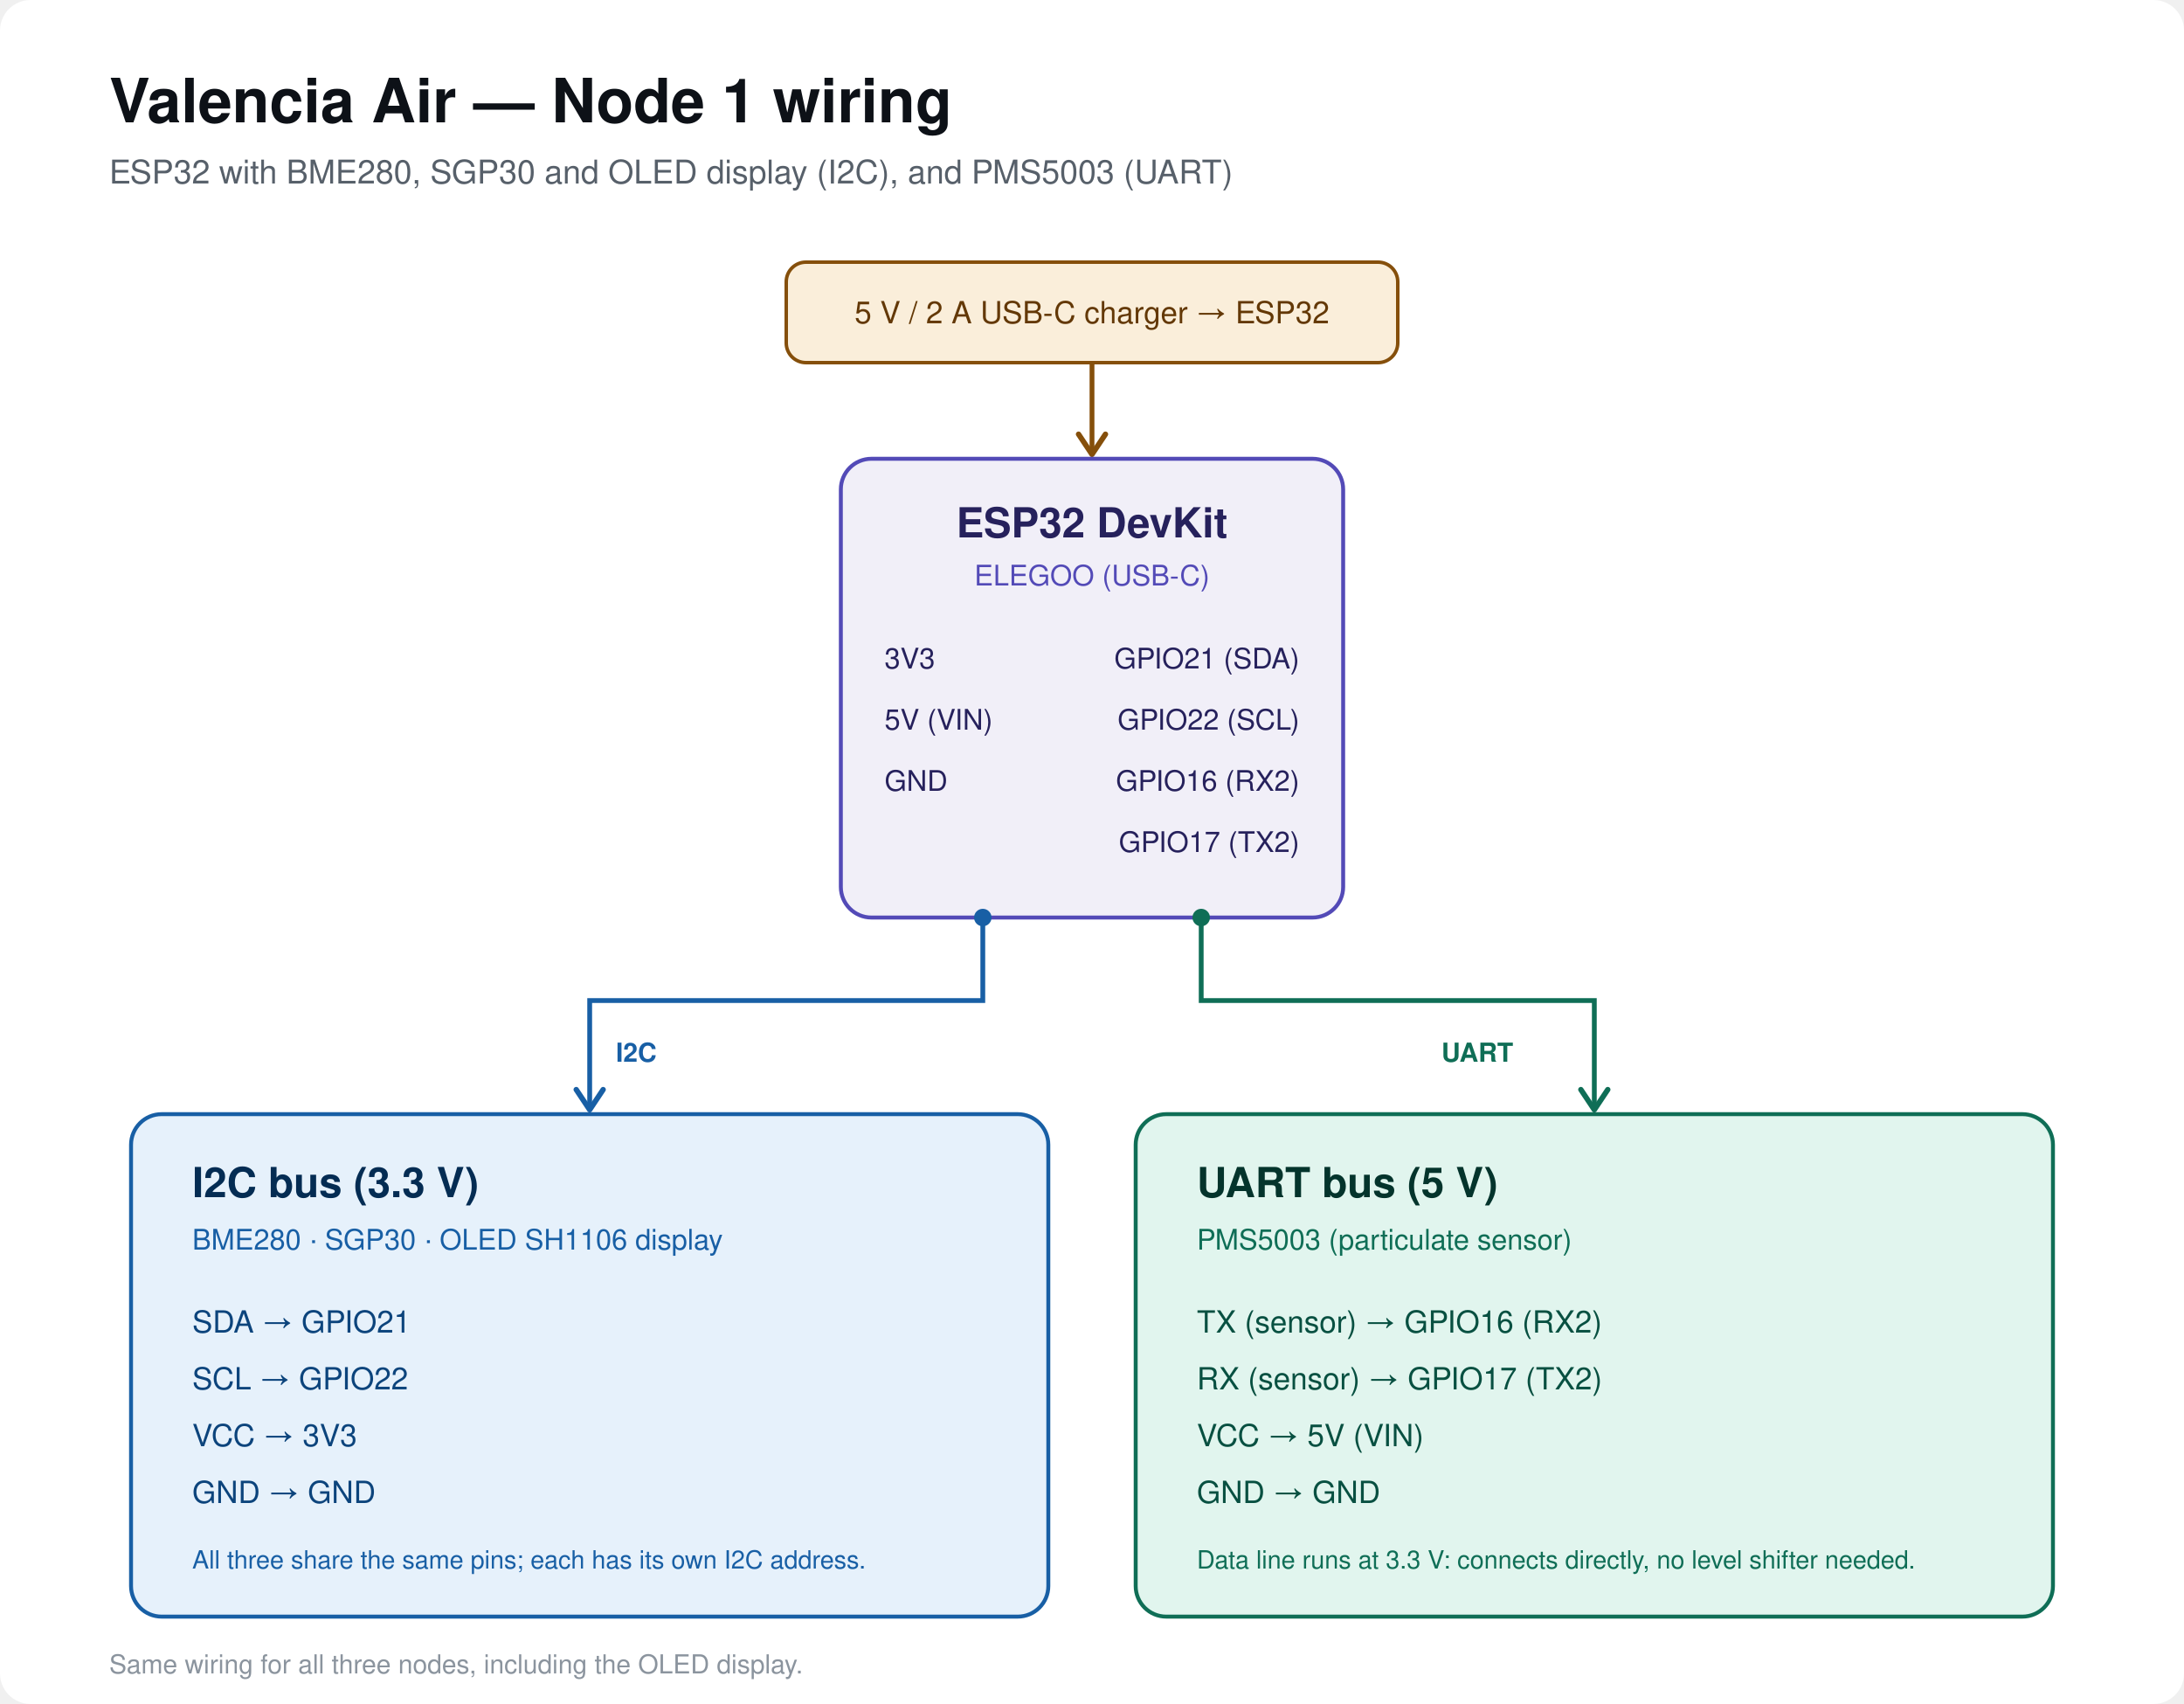
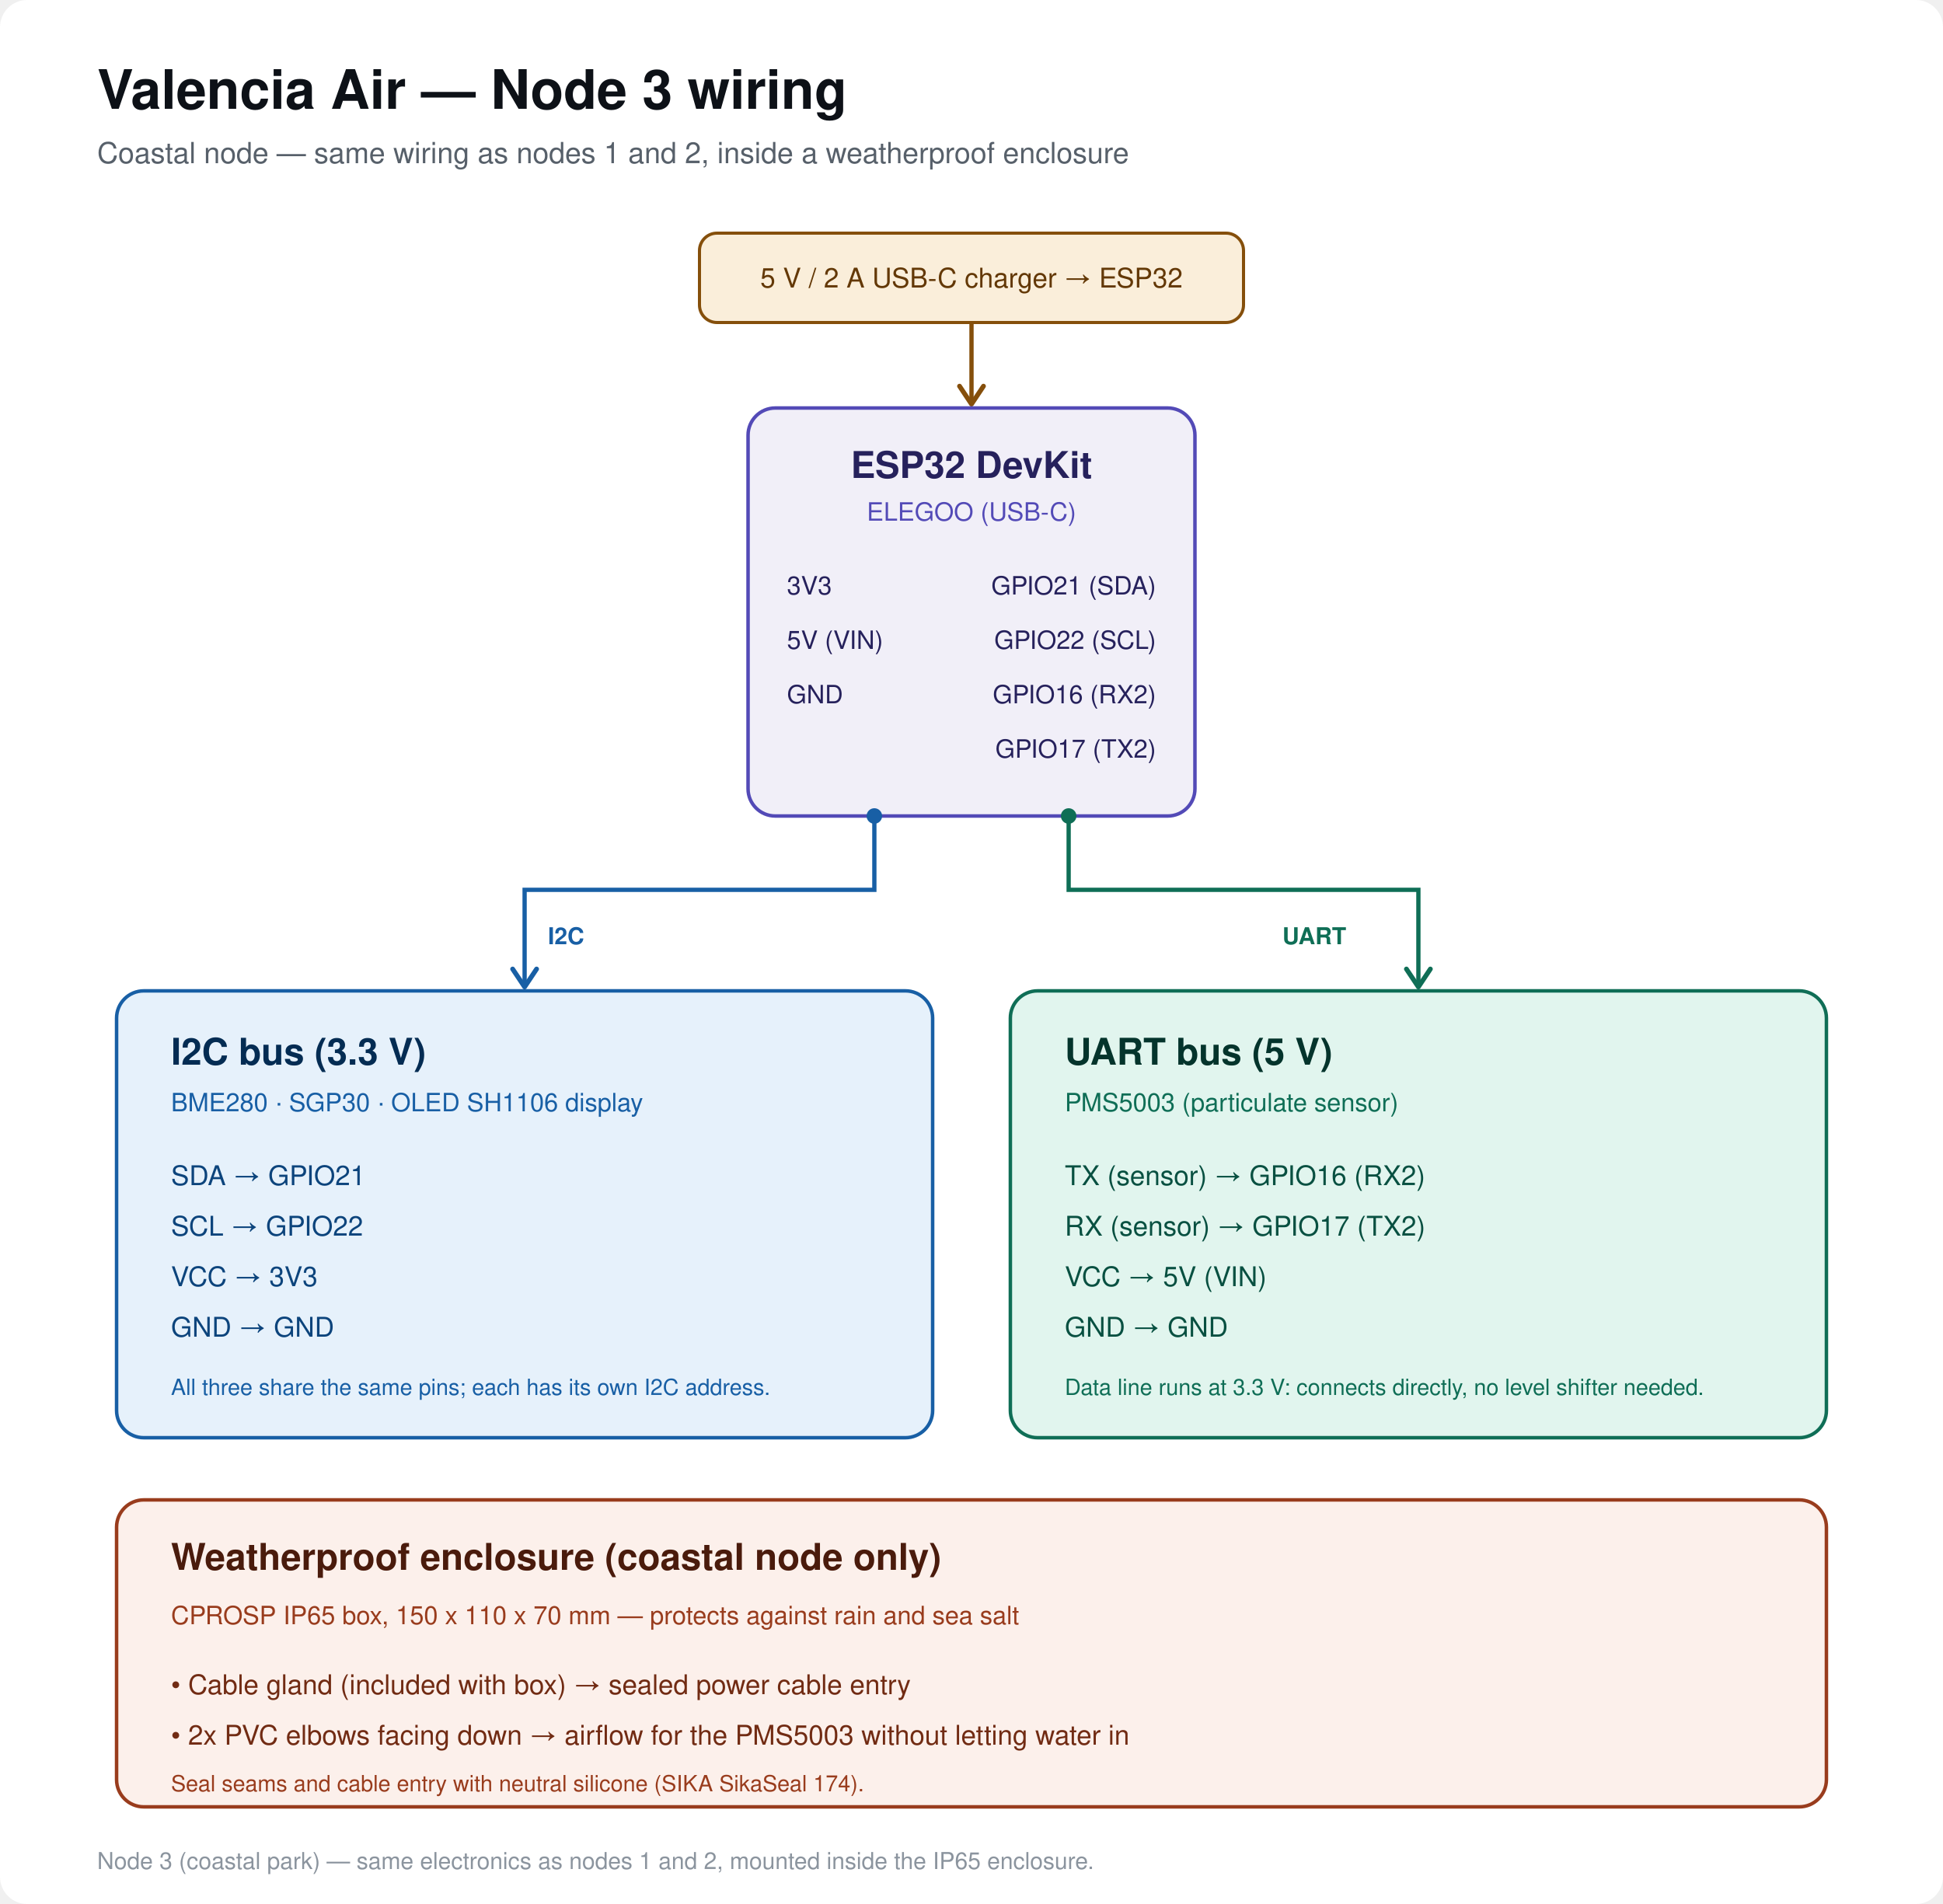
- <svg xmlns="http://www.w3.org/2000/svg" width="1000" height="780" viewBox="0 0 1000 780" font-family="Helvetica, Arial, sans-serif">
+ <svg xmlns="http://www.w3.org/2000/svg" width="1000" height="980" viewBox="0 0 1000 980" font-family="Helvetica, Arial, sans-serif">
  <defs>
    <marker id="punta" viewBox="0 0 10 10" refX="8" refY="5" markerWidth="7" markerHeight="7" orient="auto-start-reverse">
      <path d="M2 1 L8 5 L2 9" fill="none" stroke="context-stroke" stroke-width="1.6" stroke-linecap="round" stroke-linejoin="round" />
    </marker>
  </defs>
-   <rect x="0" y="0" width="1000" height="780" rx="14" fill="#ffffff" />
-   <text x="50" y="56" font-size="28" font-weight="bold" fill="#0d1117">Valencia Air — Node 1 wiring</text>
-   <text x="50" y="84" font-size="15" fill="#57606a">ESP32 with BME280, SGP30 and OLED display (I2C), and PMS5003 (UART)</text>
+   <rect x="0" y="0" width="1000" height="980" rx="14" fill="#ffffff" />
+   <text x="50" y="56" font-size="28" font-weight="bold" fill="#0d1117">Valencia Air — Node 3 wiring</text>
+   <text x="50" y="84" font-size="15" fill="#57606a">Coastal node — same wiring as nodes 1 and 2, inside a weatherproof enclosure</text>
  <rect x="360" y="120" width="280" height="46" rx="9" fill="#faeeda" stroke="#854f0b" stroke-width="1.6" />
  <text x="500" y="148" font-size="14" fill="#633806" text-anchor="middle">5 V / 2 A USB-C charger  →  ESP32</text>
  <line x1="500" y1="166" x2="500" y2="208" stroke="#854f0b" stroke-width="2.2" marker-end="url(#punta)" />
  <rect x="385" y="210" width="230" height="210" rx="14" fill="#f1eff8" stroke="#534ab7" stroke-width="1.8" />
  <text x="500" y="246" font-size="19" font-weight="bold" fill="#26215c" text-anchor="middle">ESP32 DevKit</text>
  <text x="500" y="268" font-size="13" fill="#534ab7" text-anchor="middle">ELEGOO (USB-C)</text>
  <text x="405" y="306" font-size="13" fill="#26215c">3V3</text>
  <text x="405" y="334" font-size="13" fill="#26215c">5V (VIN)</text>
  <text x="405" y="362" font-size="13" fill="#26215c">GND</text>
  <text x="595" y="306" font-size="13" fill="#26215c" text-anchor="end">GPIO21 (SDA)</text>
  <text x="595" y="334" font-size="13" fill="#26215c" text-anchor="end">GPIO22 (SCL)</text>
  <text x="595" y="362" font-size="13" fill="#26215c" text-anchor="end">GPIO16 (RX2)</text>
  <text x="595" y="390" font-size="13" fill="#26215c" text-anchor="end">GPIO17 (TX2)</text>
  <circle cx="450" cy="420" r="4" fill="#185fa5" />
  <path d="M450 420 L450 458 L270 458 L270 508" fill="none" stroke="#185fa5" stroke-width="2.2" marker-end="url(#punta)" />
  <text x="282" y="486" font-size="12" font-weight="bold" fill="#185fa5">I2C</text>
  <circle cx="550" cy="420" r="4" fill="#0f6e56" />
  <path d="M550 420 L550 458 L730 458 L730 508" fill="none" stroke="#0f6e56" stroke-width="2.2" marker-end="url(#punta)" />
  <text x="660" y="486" font-size="12" font-weight="bold" fill="#0f6e56">UART</text>
  <rect x="60" y="510" width="420" height="230" rx="14" fill="#e6f1fb" stroke="#185fa5" stroke-width="1.8" />
  <text x="88" y="548" font-size="19" font-weight="bold" fill="#042c53">I2C bus (3.3 V)</text>
  <text x="88" y="572" font-size="13" fill="#185fa5">BME280 · SGP30 · OLED SH1106 display</text>
  <text x="88" y="610" font-size="14" fill="#0c447c">SDA   →   GPIO21</text>
  <text x="88" y="636" font-size="14" fill="#0c447c">SCL   →   GPIO22</text>
  <text x="88" y="662" font-size="14" fill="#0c447c">VCC   →   3V3</text>
  <text x="88" y="688" font-size="14" fill="#0c447c">GND   →   GND</text>
  <text x="88" y="718" font-size="11.5" fill="#185fa5">All three share the same pins; each has its own I2C address.</text>
  <rect x="520" y="510" width="420" height="230" rx="14" fill="#e1f5ee" stroke="#0f6e56" stroke-width="1.8" />
  <text x="548" y="548" font-size="19" font-weight="bold" fill="#04342c">UART bus (5 V)</text>
  <text x="548" y="572" font-size="13" fill="#0f6e56">PMS5003 (particulate sensor)</text>
  <text x="548" y="610" font-size="14" fill="#085041">TX (sensor)   →   GPIO16 (RX2)</text>
  <text x="548" y="636" font-size="14" fill="#085041">RX (sensor)   →   GPIO17 (TX2)</text>
  <text x="548" y="662" font-size="14" fill="#085041">VCC   →   5V (VIN)</text>
  <text x="548" y="688" font-size="14" fill="#085041">GND   →   GND</text>
  <text x="548" y="718" font-size="11.5" fill="#0f6e56">Data line runs at 3.3 V: connects directly, no level shifter needed.</text>
-   <text x="50" y="766" font-size="12" fill="#8b949e">Same wiring for all three nodes, including the OLED display.</text>
+   <rect x="60" y="772" width="880" height="158" rx="14" fill="#fcf0eb" stroke="#993c1d" stroke-width="1.8" />
+   <text x="88" y="808" font-size="19" font-weight="bold" fill="#4a1b0c">Weatherproof enclosure (coastal node only)</text>
+   <text x="88" y="836" font-size="13" fill="#993c1d">CPROSP IP65 box, 150 x 110 x 70 mm — protects against rain and sea salt</text>
+   <text x="88" y="872" font-size="14" fill="#712b13">• Cable gland (included with box)  →  sealed power cable entry</text>
+   <text x="88" y="898" font-size="14" fill="#712b13">• 2x PVC elbows facing down  →  airflow for the PMS5003 without letting water in</text>
+   <text x="88" y="922" font-size="11.5" fill="#993c1d">Seal seams and cable entry with neutral silicone (SIKA SikaSeal 174).</text>
+   <text x="50" y="962" font-size="12" fill="#8b949e">Node 3 (coastal park) — same electronics as nodes 1 and 2, mounted inside the IP65 enclosure.</text>
</svg>
